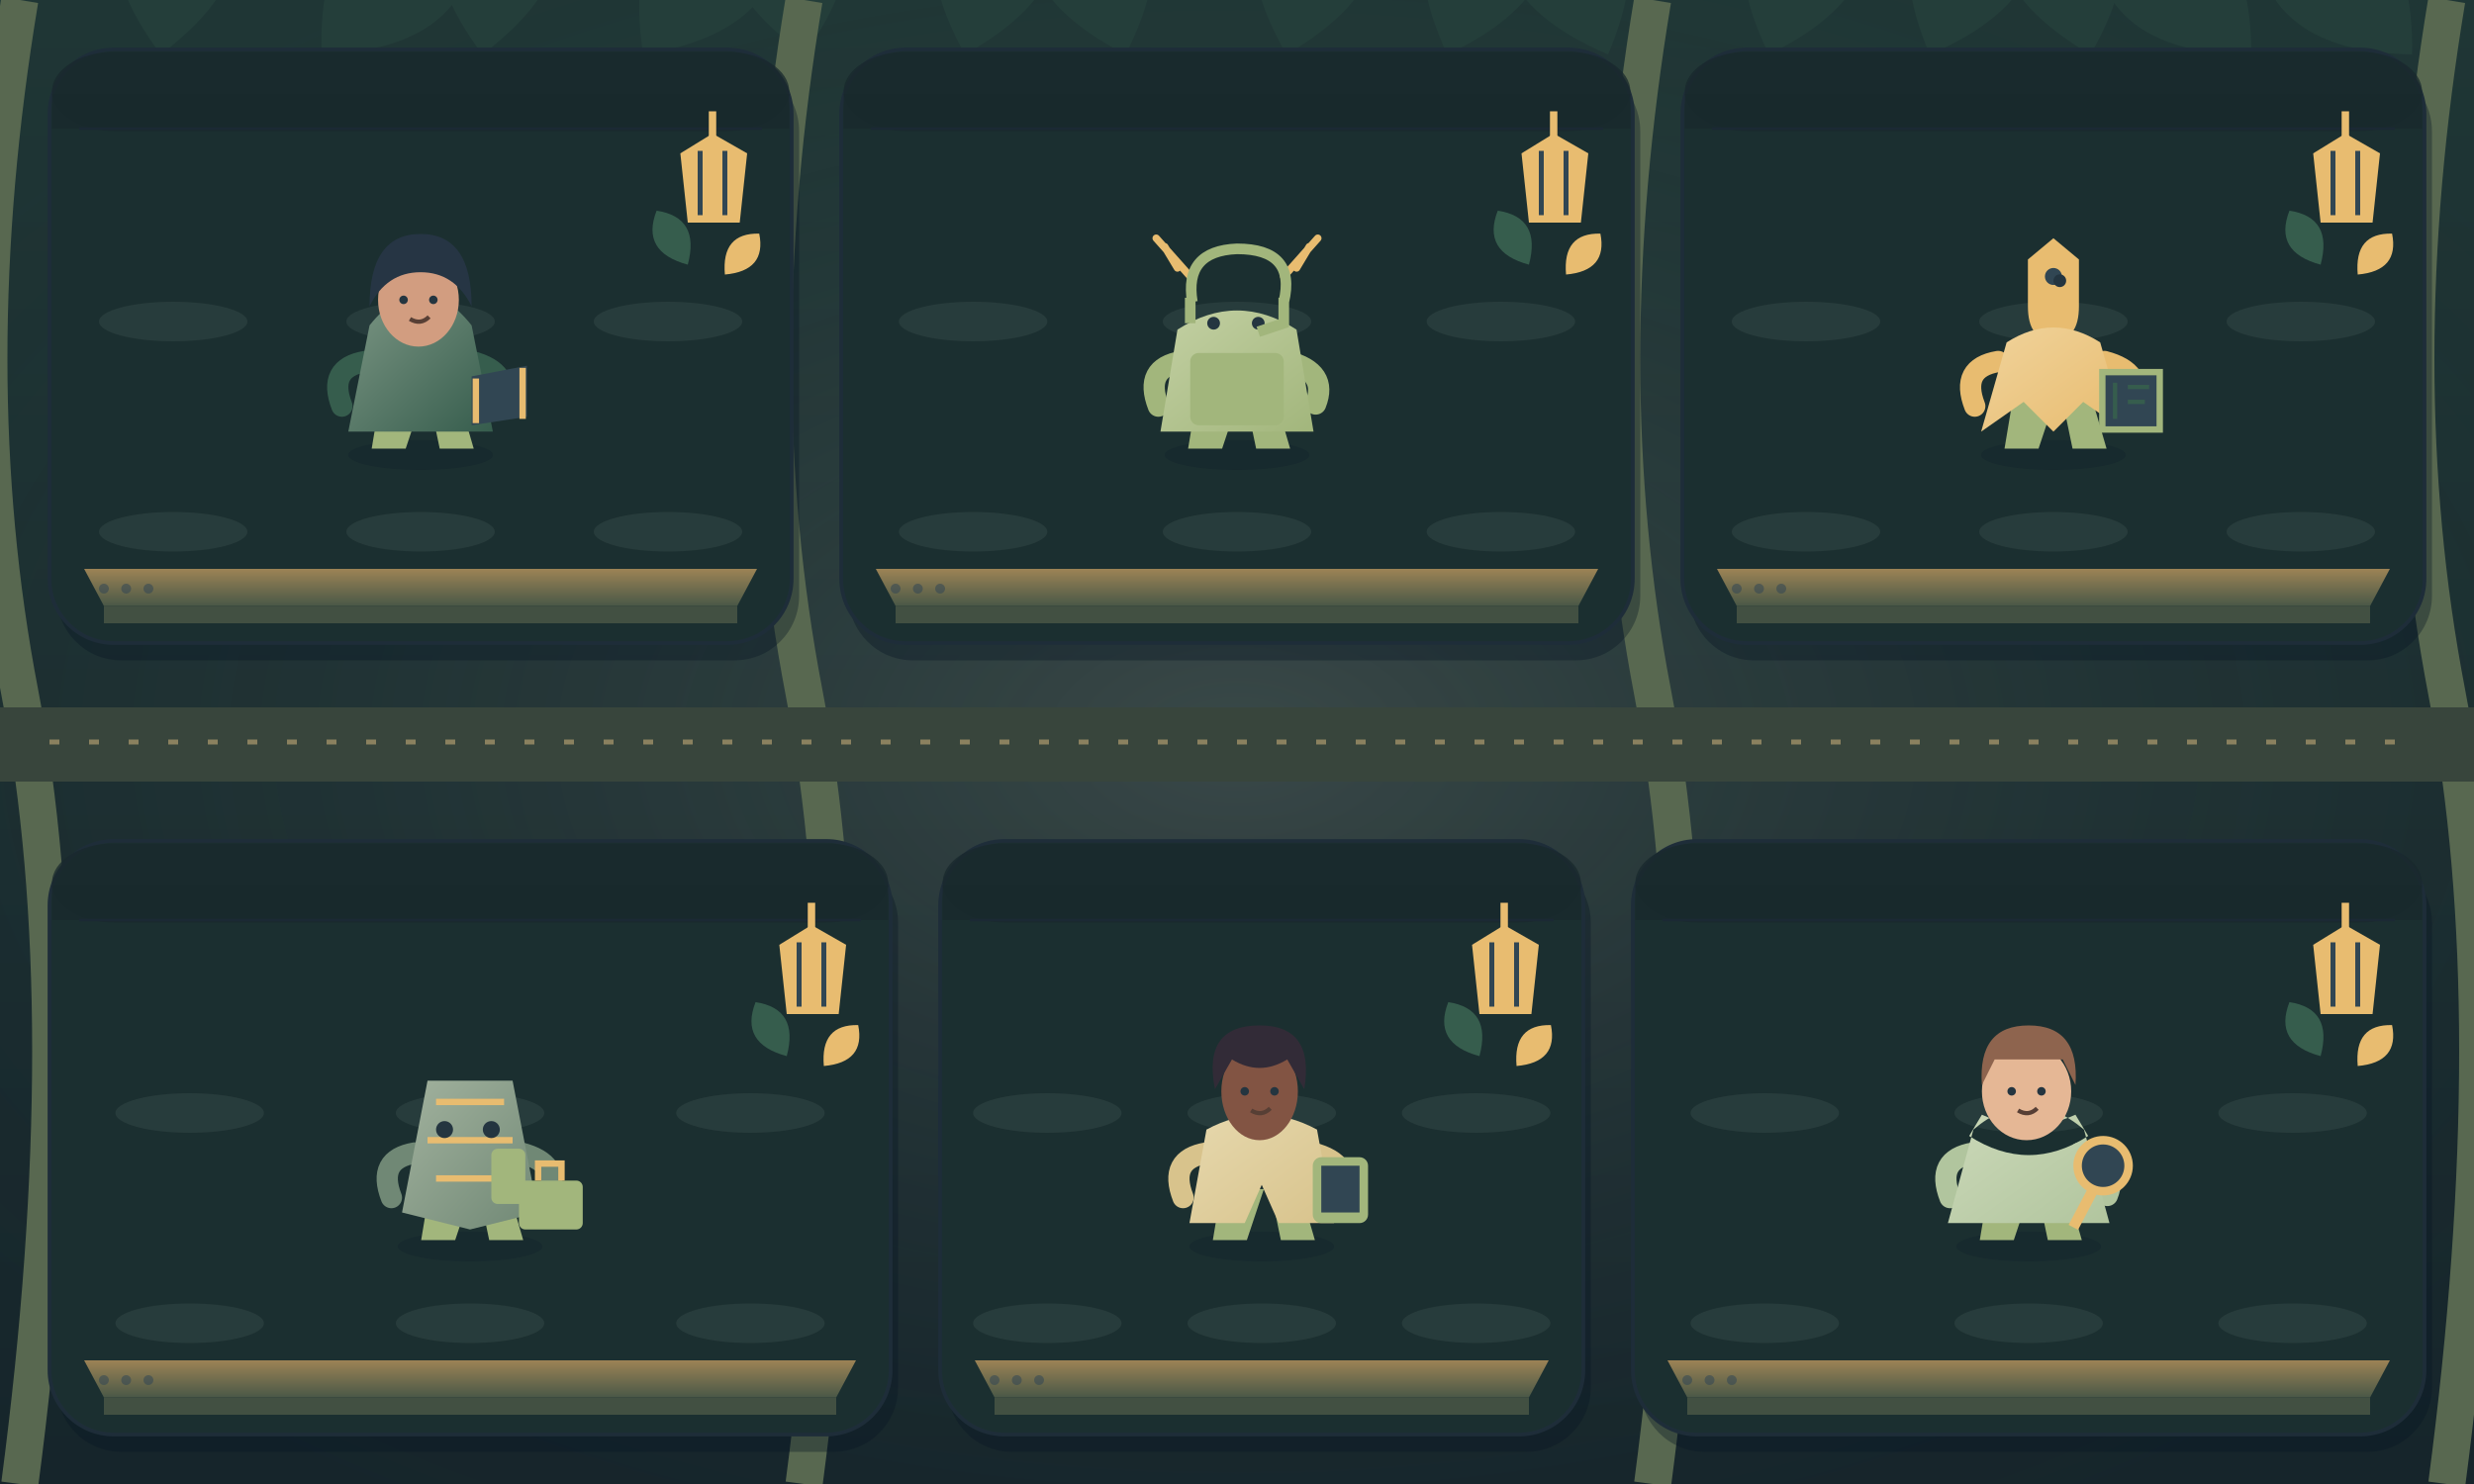
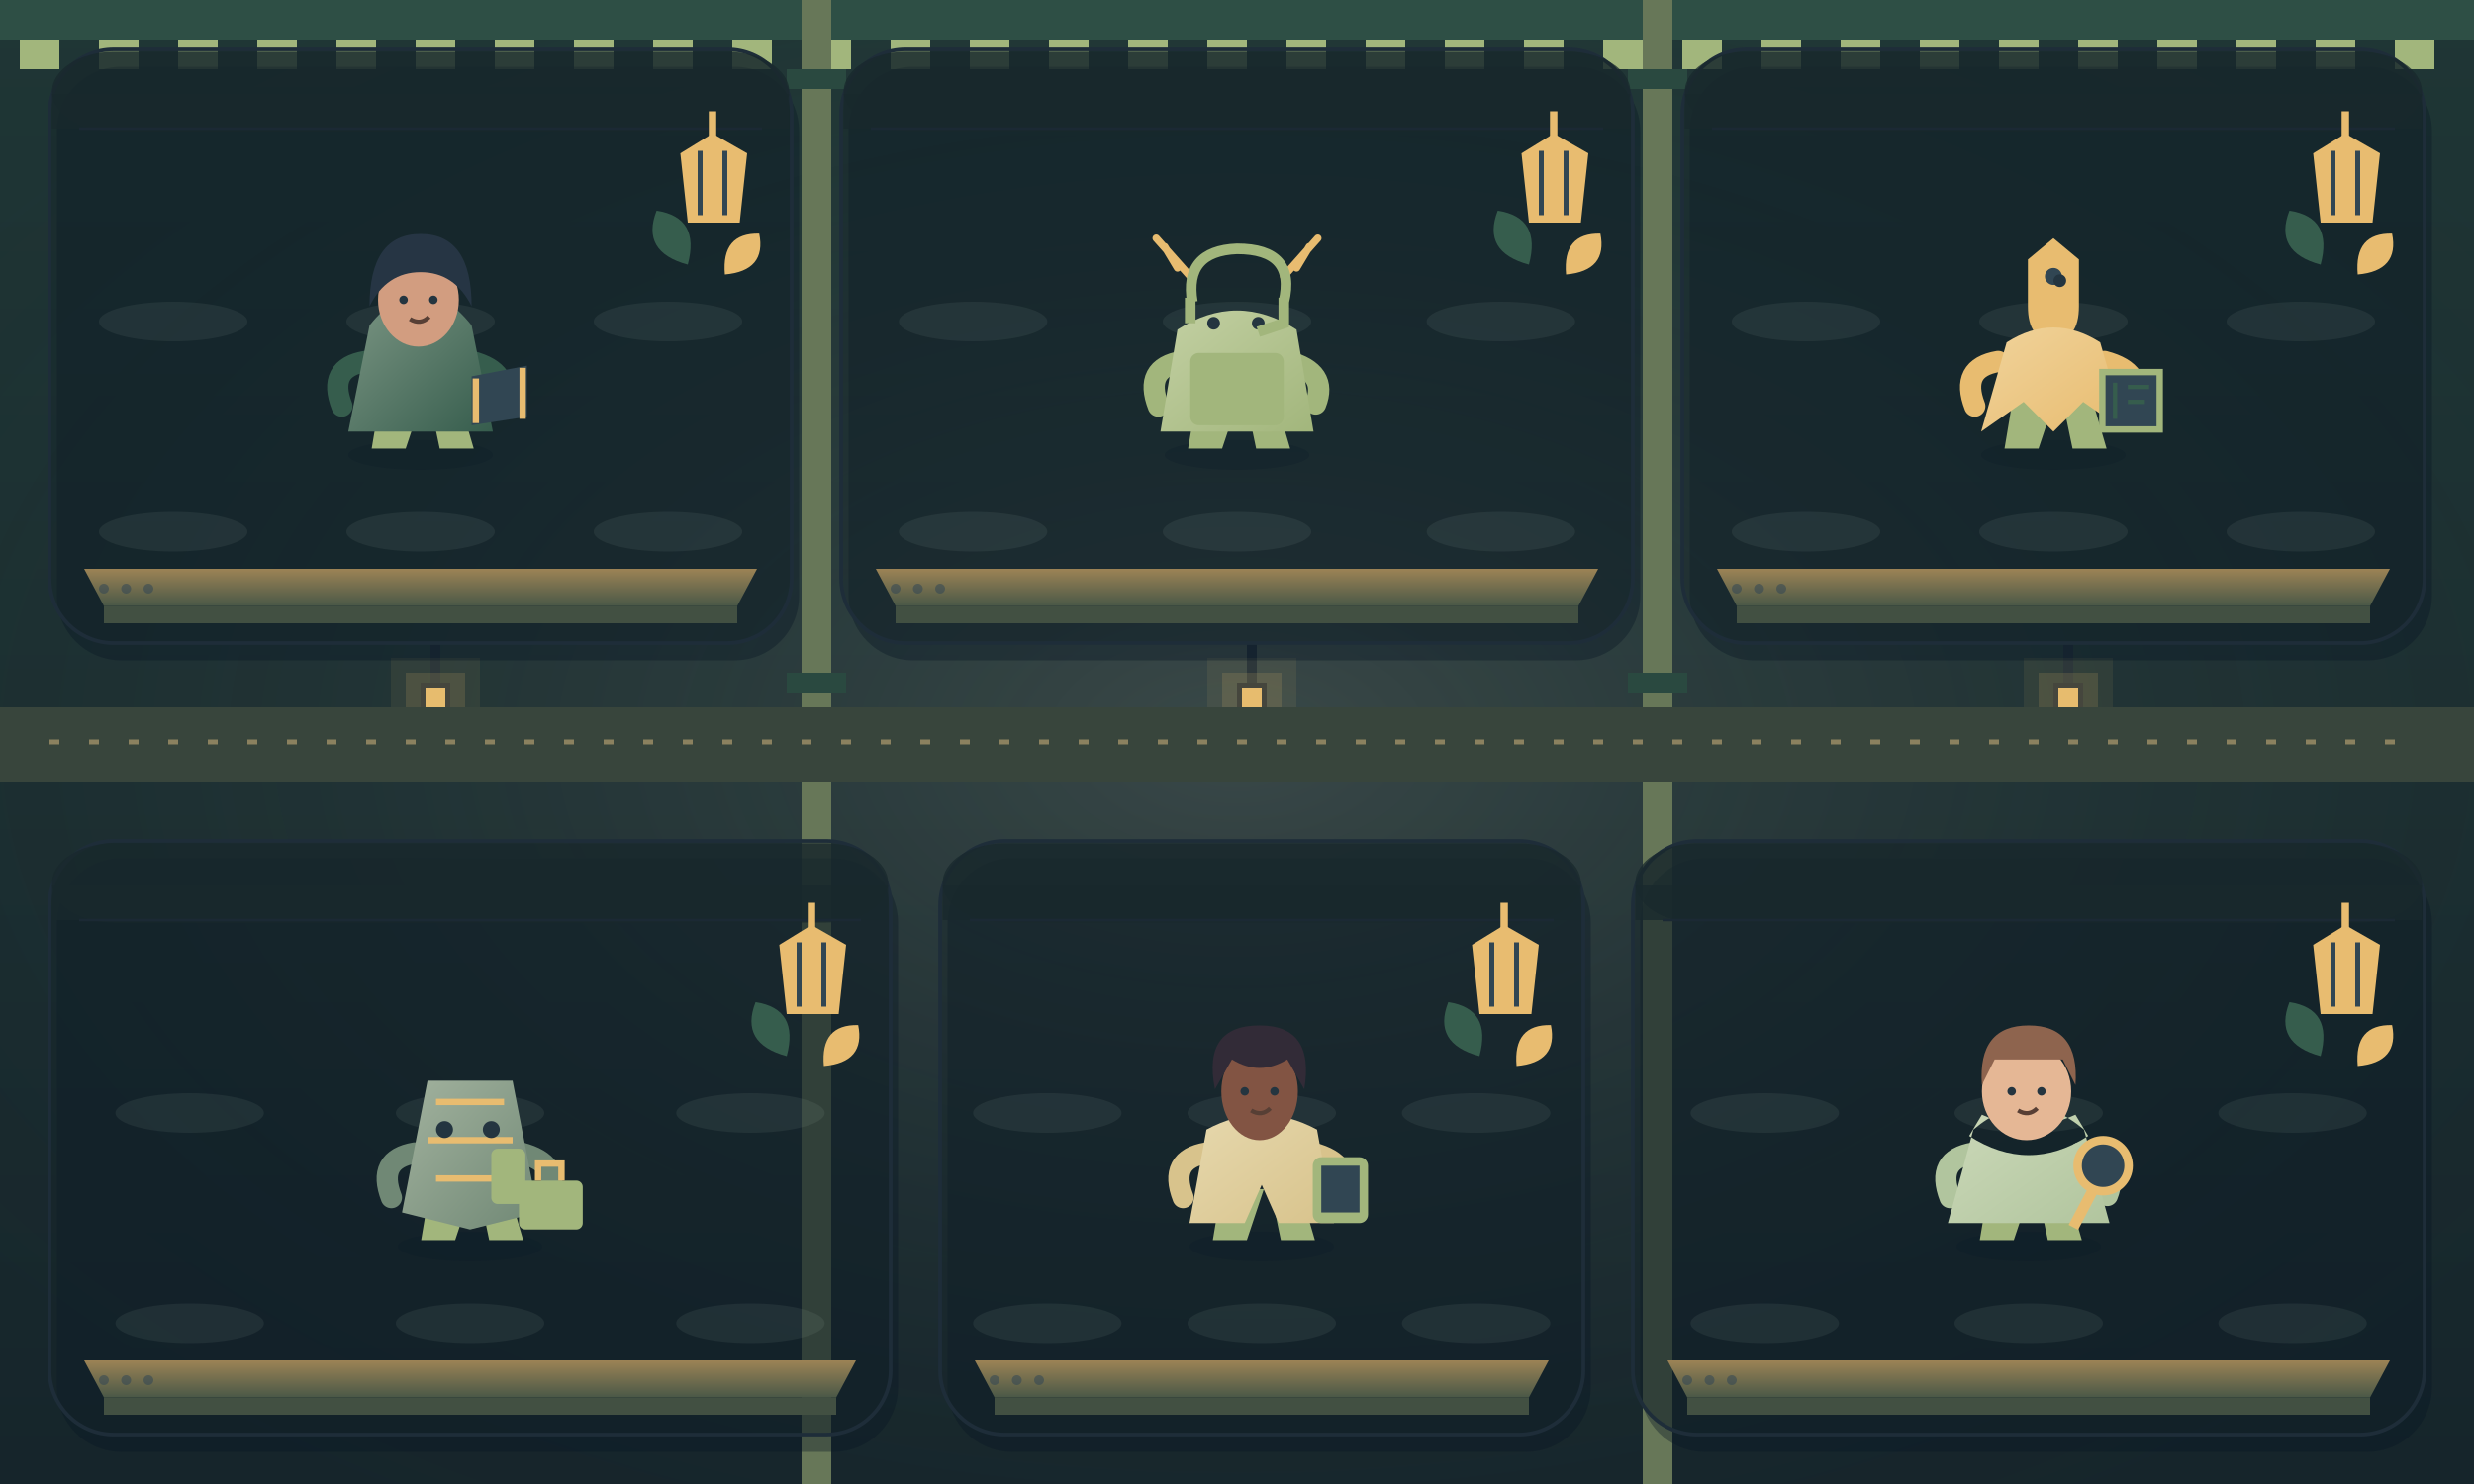
<svg xmlns="http://www.w3.org/2000/svg" width="800" height="480" viewBox="0 0 1000 600">
  <defs>
    <linearGradient id="sky" x1="0" y1="0" x2="0" y2="1">
      <stop offset="0" stop-color="#1f3635" />
      <stop offset="1" stop-color="#16252b" />
    </linearGradient>
    <linearGradient id="desk" x1="0" y1="0" x2="0" y2="1">
      <stop offset="0" stop-color="#9c8355" />
      <stop offset="1" stop-color="#4a5847" />
    </linearGradient>
    <radialGradient id="ambient" cx="50%" cy="50%" r="65%">
      <stop offset="0" stop-color="#f9eedb" stop-opacity=".14" />
      <stop offset="100%" stop-color="#16252b" stop-opacity="0" />
    </radialGradient>
  </defs>
  <rect width="1000" height="600" fill="url(#sky)" />
  <rect width="1000" height="600" fill="url(#ambient)" />
-   <path d="M0 0Q-50 -50 0 -90.0Q50 -50 0 0Z" fill="#243e3a" transform="translate(0 22) rotate(-24)" />
-   <path d="M0 0Q-50 -50 0 -90.0Q50 -50 0 0Z" fill="#243e3a" transform="translate(65 22) rotate(8)" />
-   <path d="M0 0Q-50 -50 0 -90.0Q50 -50 0 0Z" fill="#243e3a" transform="translate(130 22) rotate(43)" />
-   <path d="M0 0Q-50 -50 0 -90.0Q50 -50 0 0Z" fill="#243e3a" transform="translate(195 22) rotate(8)" />
-   <path d="M0 0Q-50 -50 0 -90.0Q50 -50 0 0Z" fill="#243e3a" transform="translate(260 22) rotate(36)" />
-   <path d="M0 0Q-50 -50 0 -90.0Q50 -50 0 0Z" fill="#243e3a" transform="translate(325 22) rotate(-9)" />
-   <path d="M0 0Q-50 -50 0 -90.0Q50 -50 0 0Z" fill="#243e3a" transform="translate(390 22) rotate(16)" />
-   <path d="M0 0Q-50 -50 0 -90.0Q50 -50 0 0Z" fill="#243e3a" transform="translate(455 22) rotate(-18)" />
-   <path d="M0 0Q-50 -50 0 -90.0Q50 -50 0 0Z" fill="#243e3a" transform="translate(520 22) rotate(15)" />
-   <path d="M0 0Q-50 -50 0 -90.0Q50 -50 0 0Z" fill="#243e3a" transform="translate(585 22) rotate(20)" />
-   <path d="M0 0Q-50 -50 0 -90.0Q50 -50 0 0Z" fill="#243e3a" transform="translate(650 22) rotate(-22)" />
-   <path d="M0 0Q-50 -50 0 -90.0Q50 -50 0 0Z" fill="#243e3a" transform="translate(715 22) rotate(19)" />
-   <path d="M0 0Q-50 -50 0 -90.0Q50 -50 0 0Z" fill="#243e3a" transform="translate(780 22) rotate(22)" />
-   <path d="M0 0Q-50 -50 0 -90.0Q50 -50 0 0Z" fill="#243e3a" transform="translate(845 22) rotate(-15)" />
-   <path d="M0 0Q-50 -50 0 -90.0Q50 -50 0 0Z" fill="#243e3a" transform="translate(910 22) rotate(-45)" />
-   <path d="M0 0Q-50 -50 0 -90.0Q50 -50 0 0Z" fill="#243e3a" transform="translate(975 22) rotate(-44)" />
-   <path d="M0 0Q-50 -50 0 -90.0Q50 -50 0 0Z" fill="#243e3a" transform="translate(1040 22) rotate(2)" />
-   <path d="M8 0q-25 150 0 280t0 320" fill="none" stroke="#586850" stroke-width="15" />
-   <path d="M325 0q-25 150 0 280t0 320" fill="none" stroke="#586850" stroke-width="15" />
-   <path d="M668 0q-25 150 0 280t0 320" fill="none" stroke="#586850" stroke-width="15" />
-   <path d="M989 0q-25 150 0 280t0 320" fill="none" stroke="#586850" stroke-width="15" />
+   <rect x="0" y="0" width="32" height="16" fill="#2e4f45" />
+   <rect x="8" y="16" width="16" height="12" fill="#A2B67C" />
+   <rect x="32" y="0" width="32" height="16" fill="#2e4f45" />
+   <rect x="40" y="16" width="16" height="12" fill="#A2B67C" />
+   <rect x="64" y="0" width="32" height="16" fill="#2e4f45" />
+   <rect x="72" y="16" width="16" height="12" fill="#A2B67C" />
+   <rect x="96" y="0" width="32" height="16" fill="#2e4f45" />
+   <rect x="104" y="16" width="16" height="12" fill="#A2B67C" />
+   <rect x="128" y="0" width="32" height="16" fill="#2e4f45" />
+   <rect x="136" y="16" width="16" height="12" fill="#A2B67C" />
+   <rect x="160" y="0" width="32" height="16" fill="#2e4f45" />
+   <rect x="168" y="16" width="16" height="12" fill="#A2B67C" />
+   <rect x="192" y="0" width="32" height="16" fill="#2e4f45" />
+   <rect x="200" y="16" width="16" height="12" fill="#A2B67C" />
+   <rect x="224" y="0" width="32" height="16" fill="#2e4f45" />
+   <rect x="232" y="16" width="16" height="12" fill="#A2B67C" />
+   <rect x="256" y="0" width="32" height="16" fill="#2e4f45" />
+   <rect x="264" y="16" width="16" height="12" fill="#A2B67C" />
+   <rect x="288" y="0" width="32" height="16" fill="#2e4f45" />
+   <rect x="296" y="16" width="16" height="12" fill="#A2B67C" />
+   <rect x="320" y="0" width="32" height="16" fill="#2e4f45" />
+   <rect x="328" y="16" width="16" height="12" fill="#A2B67C" />
+   <rect x="352" y="0" width="32" height="16" fill="#2e4f45" />
+   <rect x="360" y="16" width="16" height="12" fill="#A2B67C" />
+   <rect x="384" y="0" width="32" height="16" fill="#2e4f45" />
+   <rect x="392" y="16" width="16" height="12" fill="#A2B67C" />
+   <rect x="416" y="0" width="32" height="16" fill="#2e4f45" />
+   <rect x="424" y="16" width="16" height="12" fill="#A2B67C" />
+   <rect x="448" y="0" width="32" height="16" fill="#2e4f45" />
+   <rect x="456" y="16" width="16" height="12" fill="#A2B67C" />
+   <rect x="480" y="0" width="32" height="16" fill="#2e4f45" />
+   <rect x="488" y="16" width="16" height="12" fill="#A2B67C" />
+   <rect x="512" y="0" width="32" height="16" fill="#2e4f45" />
+   <rect x="520" y="16" width="16" height="12" fill="#A2B67C" />
+   <rect x="544" y="0" width="32" height="16" fill="#2e4f45" />
+   <rect x="552" y="16" width="16" height="12" fill="#A2B67C" />
+   <rect x="576" y="0" width="32" height="16" fill="#2e4f45" />
+   <rect x="584" y="16" width="16" height="12" fill="#A2B67C" />
+   <rect x="608" y="0" width="32" height="16" fill="#2e4f45" />
+   <rect x="616" y="16" width="16" height="12" fill="#A2B67C" />
+   <rect x="640" y="0" width="32" height="16" fill="#2e4f45" />
+   <rect x="648" y="16" width="16" height="12" fill="#A2B67C" />
+   <rect x="672" y="0" width="32" height="16" fill="#2e4f45" />
+   <rect x="680" y="16" width="16" height="12" fill="#A2B67C" />
+   <rect x="704" y="0" width="32" height="16" fill="#2e4f45" />
+   <rect x="712" y="16" width="16" height="12" fill="#A2B67C" />
+   <rect x="736" y="0" width="32" height="16" fill="#2e4f45" />
+   <rect x="744" y="16" width="16" height="12" fill="#A2B67C" />
+   <rect x="768" y="0" width="32" height="16" fill="#2e4f45" />
+   <rect x="776" y="16" width="16" height="12" fill="#A2B67C" />
+   <rect x="800" y="0" width="32" height="16" fill="#2e4f45" />
+   <rect x="808" y="16" width="16" height="12" fill="#A2B67C" />
+   <rect x="832" y="0" width="32" height="16" fill="#2e4f45" />
+   <rect x="840" y="16" width="16" height="12" fill="#A2B67C" />
+   <rect x="864" y="0" width="32" height="16" fill="#2e4f45" />
+   <rect x="872" y="16" width="16" height="12" fill="#A2B67C" />
+   <rect x="896" y="0" width="32" height="16" fill="#2e4f45" />
+   <rect x="904" y="16" width="16" height="12" fill="#A2B67C" />
+   <rect x="928" y="0" width="32" height="16" fill="#2e4f45" />
+   <rect x="936" y="16" width="16" height="12" fill="#A2B67C" />
+   <rect x="960" y="0" width="32" height="16" fill="#2e4f45" />
+   <rect x="968" y="16" width="16" height="12" fill="#A2B67C" />
+   <rect x="992" y="0" width="32" height="16" fill="#2e4f45" />
+   <rect x="1000" y="16" width="16" height="12" fill="#A2B67C" />
+   <rect x="324" y="0" width="12" height="600" fill="#677758" />
+   <rect x="318" y="28" width="24" height="8" fill="#2a4940" />
+   <rect x="318" y="272" width="24" height="8" fill="#2a4940" />
+   <rect x="664" y="0" width="12" height="600" fill="#677758" />
+   <rect x="658" y="28" width="24" height="8" fill="#2a4940" />
+   <rect x="658" y="272" width="24" height="8" fill="#2a4940" />
+   <rect x="174" y="260" width="4" height="16" fill="#1d2b36" />
+   <rect x="170" y="276" width="12" height="16" fill="#192631" />
+   <rect x="172" y="278" width="8" height="12" fill="#E8BC70" />
+   <rect x="164" y="272" width="24" height="24" fill="#E8BC70" fill-opacity=".15" />
+   <rect x="158" y="266" width="36" height="36" fill="#E8BC70" fill-opacity=".08" />
+   <rect x="504" y="260" width="4" height="16" fill="#1d2b36" />
+   <rect x="500" y="276" width="12" height="16" fill="#192631" />
+   <rect x="502" y="278" width="8" height="12" fill="#E8BC70" />
+   <rect x="494" y="272" width="24" height="24" fill="#E8BC70" fill-opacity=".15" />
+   <rect x="488" y="266" width="36" height="36" fill="#E8BC70" fill-opacity=".08" />
+   <rect x="834" y="260" width="4" height="16" fill="#1d2b36" />
+   <rect x="830" y="276" width="12" height="16" fill="#192631" />
+   <rect x="832" y="278" width="8" height="12" fill="#E8BC70" />
+   <rect x="824" y="272" width="24" height="24" fill="#E8BC70" fill-opacity=".15" />
+   <rect x="818" y="266" width="36" height="36" fill="#E8BC70" fill-opacity=".08" />
+   <rect x="0" y="296" width="16" height="8" fill="#4a5847" stroke="#26423c" stroke-width="1" />
+   <rect x="24" y="296" width="16" height="8" fill="#4a5847" stroke="#26423c" stroke-width="1" />
+   <rect x="48" y="296" width="16" height="8" fill="#4a5847" stroke="#26423c" stroke-width="1" />
+   <rect x="72" y="296" width="16" height="8" fill="#4a5847" stroke="#26423c" stroke-width="1" />
+   <rect x="96" y="296" width="16" height="8" fill="#4a5847" stroke="#26423c" stroke-width="1" />
+   <rect x="120" y="296" width="16" height="8" fill="#4a5847" stroke="#26423c" stroke-width="1" />
+   <rect x="144" y="296" width="16" height="8" fill="#4a5847" stroke="#26423c" stroke-width="1" />
+   <rect x="168" y="296" width="16" height="8" fill="#4a5847" stroke="#26423c" stroke-width="1" />
+   <rect x="192" y="296" width="16" height="8" fill="#4a5847" stroke="#26423c" stroke-width="1" />
+   <rect x="216" y="296" width="16" height="8" fill="#4a5847" stroke="#26423c" stroke-width="1" />
+   <rect x="240" y="296" width="16" height="8" fill="#4a5847" stroke="#26423c" stroke-width="1" />
+   <rect x="264" y="296" width="16" height="8" fill="#4a5847" stroke="#26423c" stroke-width="1" />
+   <rect x="288" y="296" width="16" height="8" fill="#4a5847" stroke="#26423c" stroke-width="1" />
+   <rect x="312" y="296" width="16" height="8" fill="#4a5847" stroke="#26423c" stroke-width="1" />
+   <rect x="336" y="296" width="16" height="8" fill="#4a5847" stroke="#26423c" stroke-width="1" />
+   <rect x="360" y="296" width="16" height="8" fill="#4a5847" stroke="#26423c" stroke-width="1" />
+   <rect x="384" y="296" width="16" height="8" fill="#4a5847" stroke="#26423c" stroke-width="1" />
+   <rect x="408" y="296" width="16" height="8" fill="#4a5847" stroke="#26423c" stroke-width="1" />
+   <rect x="432" y="296" width="16" height="8" fill="#4a5847" stroke="#26423c" stroke-width="1" />
+   <rect x="456" y="296" width="16" height="8" fill="#4a5847" stroke="#26423c" stroke-width="1" />
+   <rect x="480" y="296" width="16" height="8" fill="#4a5847" stroke="#26423c" stroke-width="1" />
+   <rect x="504" y="296" width="16" height="8" fill="#4a5847" stroke="#26423c" stroke-width="1" />
+   <rect x="528" y="296" width="16" height="8" fill="#4a5847" stroke="#26423c" stroke-width="1" />
+   <rect x="552" y="296" width="16" height="8" fill="#4a5847" stroke="#26423c" stroke-width="1" />
+   <rect x="576" y="296" width="16" height="8" fill="#4a5847" stroke="#26423c" stroke-width="1" />
+   <rect x="600" y="296" width="16" height="8" fill="#4a5847" stroke="#26423c" stroke-width="1" />
+   <rect x="624" y="296" width="16" height="8" fill="#4a5847" stroke="#26423c" stroke-width="1" />
+   <rect x="648" y="296" width="16" height="8" fill="#4a5847" stroke="#26423c" stroke-width="1" />
+   <rect x="672" y="296" width="16" height="8" fill="#4a5847" stroke="#26423c" stroke-width="1" />
+   <rect x="696" y="296" width="16" height="8" fill="#4a5847" stroke="#26423c" stroke-width="1" />
+   <rect x="720" y="296" width="16" height="8" fill="#4a5847" stroke="#26423c" stroke-width="1" />
+   <rect x="744" y="296" width="16" height="8" fill="#4a5847" stroke="#26423c" stroke-width="1" />
+   <rect x="768" y="296" width="16" height="8" fill="#4a5847" stroke="#26423c" stroke-width="1" />
+   <rect x="792" y="296" width="16" height="8" fill="#4a5847" stroke="#26423c" stroke-width="1" />
+   <rect x="816" y="296" width="16" height="8" fill="#4a5847" stroke="#26423c" stroke-width="1" />
+   <rect x="840" y="296" width="16" height="8" fill="#4a5847" stroke="#26423c" stroke-width="1" />
+   <rect x="864" y="296" width="16" height="8" fill="#4a5847" stroke="#26423c" stroke-width="1" />
+   <rect x="888" y="296" width="16" height="8" fill="#4a5847" stroke="#26423c" stroke-width="1" />
+   <rect x="912" y="296" width="16" height="8" fill="#4a5847" stroke="#26423c" stroke-width="1" />
+   <rect x="936" y="296" width="16" height="8" fill="#4a5847" stroke="#26423c" stroke-width="1" />
+   <rect x="960" y="296" width="16" height="8" fill="#4a5847" stroke="#26423c" stroke-width="1" />
+   <rect x="984" y="296" width="16" height="8" fill="#4a5847" stroke="#26423c" stroke-width="1" />
  <path d="M0 286h1000v30H0z" fill="#38453c" />
  <path d="M20 300h960" stroke="#efc989" stroke-width="2" stroke-dasharray="4 12" opacity=".45" />
  <rect x="23" y="27" width="300" height="240" rx="26" fill="#071422" opacity=".35" />
-   <rect x="20" y="20" width="300" height="240" rx="26" fill="#1b2f30" stroke="#1e2d39" stroke-width="1.5" />
+   <rect x="20" y="20" width="300" height="240" rx="26" fill="#15242a" fill-opacity=".4" stroke="#1e2d39" stroke-width="1.5" />
  <rect x="21" y="21" width="298" height="32" rx="25" fill="#18282c" opacity=".75" />
  <rect x="21" y="38" width="298" height="14" fill="#18282c" opacity=".75" />
  <line x1="32" y1="52" x2="308" y2="52" stroke="#1b2934" stroke-width="1" />
  <path d="M34 230h272l-8 15H42z" fill="url(#desk)" />
  <path d="M42 245v7h256v-7" fill="#425042" />
  <ellipse cx="70.0" cy="130" rx="30" ry="8" fill="#d9ecdb" opacity=".07" />
  <ellipse cx="70.0" cy="215" rx="30" ry="8" fill="#d9ecdb" opacity=".07" />
  <ellipse cx="170.0" cy="130" rx="30" ry="8" fill="#d9ecdb" opacity=".07" />
  <ellipse cx="170.0" cy="215" rx="30" ry="8" fill="#d9ecdb" opacity=".07" />
  <ellipse cx="270.0" cy="130" rx="30" ry="8" fill="#d9ecdb" opacity=".07" />
  <ellipse cx="270.0" cy="215" rx="30" ry="8" fill="#d9ecdb" opacity=".07" />
  <path d="M288 45v14" stroke="#E8BC70" stroke-width="3" />
  <path d="M275 62l13-8 14 8-3 28H278z" fill="#E8BC70" />
  <path d="M283 61v26M293 61v26" stroke="#314653" stroke-width="2" />
  <path d="M0 0Q-14 -14 0 -25.2Q14 -14 0 0Z" fill="#365D4D" transform="translate(278 107) rotate(-30)" />
  <path d="M0 0Q-12 -12 0 -21.6Q12 -12 0 0Z" fill="#E8BC70" transform="translate(293 111) rotate(40)" />
  <circle cx="42" cy="238" r="2" fill="#314653" opacity=".55" />
  <circle cx="51" cy="238" r="2" fill="#314653" opacity=".55" />
  <circle cx="60" cy="238" r="2" fill="#314653" opacity=".55" />
  <rect x="343" y="27" width="320" height="240" rx="26" fill="#071422" opacity=".35" />
-   <rect x="340" y="20" width="320" height="240" rx="26" fill="#1b2f30" stroke="#1e2d39" stroke-width="1.5" />
+   <rect x="340" y="20" width="320" height="240" rx="26" fill="#15242a" fill-opacity=".4" stroke="#1e2d39" stroke-width="1.5" />
  <rect x="341" y="21" width="318" height="32" rx="25" fill="#18282c" opacity=".75" />
  <rect x="341" y="38" width="318" height="14" fill="#18282c" opacity=".75" />
  <line x1="352" y1="52" x2="648" y2="52" stroke="#1b2934" stroke-width="1" />
  <path d="M354 230h292l-8 15H362z" fill="url(#desk)" />
  <path d="M362 245v7h276v-7" fill="#425042" />
  <ellipse cx="393.333" cy="130" rx="30" ry="8" fill="#d9ecdb" opacity=".07" />
  <ellipse cx="393.333" cy="215" rx="30" ry="8" fill="#d9ecdb" opacity=".07" />
  <ellipse cx="500.0" cy="130" rx="30" ry="8" fill="#d9ecdb" opacity=".07" />
  <ellipse cx="500.0" cy="215" rx="30" ry="8" fill="#d9ecdb" opacity=".07" />
  <ellipse cx="606.667" cy="130" rx="30" ry="8" fill="#d9ecdb" opacity=".07" />
  <ellipse cx="606.667" cy="215" rx="30" ry="8" fill="#d9ecdb" opacity=".07" />
  <path d="M628 45v14" stroke="#E8BC70" stroke-width="3" />
  <path d="M615 62l13-8 14 8-3 28H618z" fill="#E8BC70" />
  <path d="M623 61v26M633 61v26" stroke="#314653" stroke-width="2" />
  <path d="M0 0Q-14 -14 0 -25.2Q14 -14 0 0Z" fill="#365D4D" transform="translate(618 107) rotate(-30)" />
  <path d="M0 0Q-12 -12 0 -21.6Q12 -12 0 0Z" fill="#E8BC70" transform="translate(633 111) rotate(40)" />
  <circle cx="362" cy="238" r="2" fill="#314653" opacity=".55" />
  <circle cx="371" cy="238" r="2" fill="#314653" opacity=".55" />
  <circle cx="380" cy="238" r="2" fill="#314653" opacity=".55" />
  <rect x="683" y="27" width="300" height="240" rx="26" fill="#071422" opacity=".35" />
-   <rect x="680" y="20" width="300" height="240" rx="26" fill="#1b2f30" stroke="#1e2d39" stroke-width="1.5" />
+   <rect x="680" y="20" width="300" height="240" rx="26" fill="#15242a" fill-opacity=".4" stroke="#1e2d39" stroke-width="1.5" />
  <rect x="681" y="21" width="298" height="32" rx="25" fill="#18282c" opacity=".75" />
  <rect x="681" y="38" width="298" height="14" fill="#18282c" opacity=".75" />
  <line x1="692" y1="52" x2="968" y2="52" stroke="#1b2934" stroke-width="1" />
  <path d="M694 230h272l-8 15H702z" fill="url(#desk)" />
  <path d="M702 245v7h256v-7" fill="#425042" />
  <ellipse cx="730.0" cy="130" rx="30" ry="8" fill="#d9ecdb" opacity=".07" />
  <ellipse cx="730.0" cy="215" rx="30" ry="8" fill="#d9ecdb" opacity=".07" />
  <ellipse cx="830.0" cy="130" rx="30" ry="8" fill="#d9ecdb" opacity=".07" />
  <ellipse cx="830.0" cy="215" rx="30" ry="8" fill="#d9ecdb" opacity=".07" />
  <ellipse cx="930.0" cy="130" rx="30" ry="8" fill="#d9ecdb" opacity=".07" />
  <ellipse cx="930.0" cy="215" rx="30" ry="8" fill="#d9ecdb" opacity=".07" />
  <path d="M948 45v14" stroke="#E8BC70" stroke-width="3" />
  <path d="M935 62l13-8 14 8-3 28H938z" fill="#E8BC70" />
  <path d="M943 61v26M953 61v26" stroke="#314653" stroke-width="2" />
  <path d="M0 0Q-14 -14 0 -25.2Q14 -14 0 0Z" fill="#365D4D" transform="translate(938 107) rotate(-30)" />
  <path d="M0 0Q-12 -12 0 -21.6Q12 -12 0 0Z" fill="#E8BC70" transform="translate(953 111) rotate(40)" />
  <circle cx="702" cy="238" r="2" fill="#314653" opacity=".55" />
  <circle cx="711" cy="238" r="2" fill="#314653" opacity=".55" />
  <circle cx="720" cy="238" r="2" fill="#314653" opacity=".55" />
  <rect x="23" y="347" width="340" height="240" rx="26" fill="#071422" opacity=".35" />
-   <rect x="20" y="340" width="340" height="240" rx="26" fill="#1b2f30" stroke="#1e2d39" stroke-width="1.5" />
+   <rect x="20" y="340" width="340" height="240" rx="26" fill="#15242a" fill-opacity=".4" stroke="#1e2d39" stroke-width="1.5" />
  <rect x="21" y="341" width="338" height="32" rx="25" fill="#18282c" opacity=".75" />
  <rect x="21" y="358" width="338" height="14" fill="#18282c" opacity=".75" />
  <line x1="32" y1="372" x2="348" y2="372" stroke="#1b2934" stroke-width="1" />
  <path d="M34 550h312l-8 15H42z" fill="url(#desk)" />
  <path d="M42 565v7h296v-7" fill="#425042" />
  <ellipse cx="76.667" cy="450" rx="30" ry="8" fill="#d9ecdb" opacity=".07" />
  <ellipse cx="76.667" cy="535" rx="30" ry="8" fill="#d9ecdb" opacity=".07" />
  <ellipse cx="190.0" cy="450" rx="30" ry="8" fill="#d9ecdb" opacity=".07" />
  <ellipse cx="190.0" cy="535" rx="30" ry="8" fill="#d9ecdb" opacity=".07" />
  <ellipse cx="303.333" cy="450" rx="30" ry="8" fill="#d9ecdb" opacity=".07" />
  <ellipse cx="303.333" cy="535" rx="30" ry="8" fill="#d9ecdb" opacity=".07" />
  <path d="M328 365v14" stroke="#E8BC70" stroke-width="3" />
  <path d="M315 382l13-8 14 8-3 28H318z" fill="#E8BC70" />
  <path d="M323 381v26M333 381v26" stroke="#314653" stroke-width="2" />
  <path d="M0 0Q-14 -14 0 -25.2Q14 -14 0 0Z" fill="#365D4D" transform="translate(318 427) rotate(-30)" />
  <path d="M0 0Q-12 -12 0 -21.6Q12 -12 0 0Z" fill="#E8BC70" transform="translate(333 431) rotate(40)" />
  <circle cx="42" cy="558" r="2" fill="#314653" opacity=".55" />
  <circle cx="51" cy="558" r="2" fill="#314653" opacity=".55" />
  <circle cx="60" cy="558" r="2" fill="#314653" opacity=".55" />
  <rect x="383" y="347" width="260" height="240" rx="26" fill="#071422" opacity=".35" />
-   <rect x="380" y="340" width="260" height="240" rx="26" fill="#1b2f30" stroke="#1e2d39" stroke-width="1.5" />
+   <rect x="380" y="340" width="260" height="240" rx="26" fill="#15242a" fill-opacity=".4" stroke="#1e2d39" stroke-width="1.5" />
  <rect x="381" y="341" width="258" height="32" rx="25" fill="#18282c" opacity=".75" />
  <rect x="381" y="358" width="258" height="14" fill="#18282c" opacity=".75" />
  <line x1="392" y1="372" x2="628" y2="372" stroke="#1b2934" stroke-width="1" />
  <path d="M394 550h232l-8 15H402z" fill="url(#desk)" />
  <path d="M402 565v7h216v-7" fill="#425042" />
  <ellipse cx="423.333" cy="450" rx="30" ry="8" fill="#d9ecdb" opacity=".07" />
  <ellipse cx="423.333" cy="535" rx="30" ry="8" fill="#d9ecdb" opacity=".07" />
  <ellipse cx="510.0" cy="450" rx="30" ry="8" fill="#d9ecdb" opacity=".07" />
  <ellipse cx="510.0" cy="535" rx="30" ry="8" fill="#d9ecdb" opacity=".07" />
  <ellipse cx="596.667" cy="450" rx="30" ry="8" fill="#d9ecdb" opacity=".07" />
  <ellipse cx="596.667" cy="535" rx="30" ry="8" fill="#d9ecdb" opacity=".07" />
  <path d="M608 365v14" stroke="#E8BC70" stroke-width="3" />
  <path d="M595 382l13-8 14 8-3 28H598z" fill="#E8BC70" />
  <path d="M603 381v26M613 381v26" stroke="#314653" stroke-width="2" />
  <path d="M0 0Q-14 -14 0 -25.2Q14 -14 0 0Z" fill="#365D4D" transform="translate(598 427) rotate(-30)" />
  <path d="M0 0Q-12 -12 0 -21.6Q12 -12 0 0Z" fill="#E8BC70" transform="translate(613 431) rotate(40)" />
  <circle cx="402" cy="558" r="2" fill="#314653" opacity=".55" />
  <circle cx="411" cy="558" r="2" fill="#314653" opacity=".55" />
  <circle cx="420" cy="558" r="2" fill="#314653" opacity=".55" />
  <rect x="663" y="347" width="320" height="240" rx="26" fill="#071422" opacity=".35" />
-   <rect x="660" y="340" width="320" height="240" rx="26" fill="#1b2f30" stroke="#1e2d39" stroke-width="1.5" />
+   <rect x="660" y="340" width="320" height="240" rx="26" fill="#15242a" fill-opacity=".4" stroke="#1e2d39" stroke-width="1.5" />
  <rect x="661" y="341" width="318" height="32" rx="25" fill="#18282c" opacity=".75" />
  <rect x="661" y="358" width="318" height="14" fill="#18282c" opacity=".75" />
  <line x1="672" y1="372" x2="968" y2="372" stroke="#1b2934" stroke-width="1" />
  <path d="M674 550h292l-8 15H682z" fill="url(#desk)" />
  <path d="M682 565v7h276v-7" fill="#425042" />
  <ellipse cx="713.333" cy="450" rx="30" ry="8" fill="#d9ecdb" opacity=".07" />
  <ellipse cx="713.333" cy="535" rx="30" ry="8" fill="#d9ecdb" opacity=".07" />
  <ellipse cx="820.0" cy="450" rx="30" ry="8" fill="#d9ecdb" opacity=".07" />
  <ellipse cx="820.0" cy="535" rx="30" ry="8" fill="#d9ecdb" opacity=".07" />
  <ellipse cx="926.667" cy="450" rx="30" ry="8" fill="#d9ecdb" opacity=".07" />
  <ellipse cx="926.667" cy="535" rx="30" ry="8" fill="#d9ecdb" opacity=".07" />
  <path d="M948 365v14" stroke="#E8BC70" stroke-width="3" />
  <path d="M935 382l13-8 14 8-3 28H938z" fill="#E8BC70" />
  <path d="M943 381v26M953 381v26" stroke="#314653" stroke-width="2" />
  <path d="M0 0Q-14 -14 0 -25.2Q14 -14 0 0Z" fill="#365D4D" transform="translate(938 427) rotate(-30)" />
  <path d="M0 0Q-12 -12 0 -21.6Q12 -12 0 0Z" fill="#E8BC70" transform="translate(953 431) rotate(40)" />
  <circle cx="682" cy="558" r="2" fill="#314653" opacity=".55" />
  <circle cx="691" cy="558" r="2" fill="#314653" opacity=".55" />
  <circle cx="700" cy="558" r="2" fill="#314653" opacity=".55" />
  <svg x="115.0" y="86" width="110" height="110" viewBox="0 0 128 128">
    <defs>
      <linearGradient id="body0" x1="0" y1="0" x2="1" y2="1">
        <stop offset="0" stop-color="#7c9684" />
        <stop offset="1" stop-color="#365D4D" />
      </linearGradient>
    </defs>
    <ellipse cx="64" cy="114" rx="34" ry="7" fill="#091726" opacity=".24" />
    <path d="M45 87l-4 24h16l8-24M68 87l5 24h16l-7-24" fill="#A2B67C" />
    <path d="M38 70Q20 73 27 91M88 70q19 5 13 20" stroke="#365D4D" stroke-width="10" fill="none" stroke-linecap="round" />
    <g id="shape-0">
      <path d="M30 103l10-50q24-30 48 0l10 50z" fill="url(#body0)" />
      <ellipse cx="63" cy="41" rx="19" ry="22" fill="#d29d80" />
      <path d="M40 44q0-34 24-34t24 34q-8-16-24-16t-24 16z" fill="#263544" />
    </g>
    <circle cx="56" cy="41" r="2" fill="#243540" />
    <circle cx="70" cy="41" r="2" fill="#243540" />
    <path d="M59 50q5 3 9-1" fill="none" stroke="#573f35" stroke-width="2" />
    <path d="M88 77l26-5v24l-26 4z" fill="#314653" />
    <path d="M90 78v21M112 73v24" stroke="#E8BC70" stroke-width="3" />
  </svg>
  <svg x="445.0" y="86" width="110" height="110" viewBox="0 0 128 128">
    <defs>
      <linearGradient id="body1" x1="0" y1="0" x2="1" y2="1">
        <stop offset="0" stop-color="#c3d0a3" />
        <stop offset="1" stop-color="#A2B67C" />
      </linearGradient>
    </defs>
    <ellipse cx="64" cy="114" rx="34" ry="7" fill="#091726" opacity=".24" />
    <path d="M45 87l-4 24h16l8-24M68 87l5 24h16l-7-24" fill="#A2B67C" />
    <path d="M38 70Q20 73 27 91M88 70q19 5 13 20" stroke="#A2B67C" stroke-width="10" fill="none" stroke-linecap="round" />
    <g id="shape-1">
      <path d="M42 30L26 12m10 14l-6-10M86 30l16-18m-10 14l6-10" stroke="#E8BC70" stroke-width="3.5" stroke-linecap="round" />
      <path d="M28 103l8-48q28-18 56 0l8 48z" fill="url(#body1)" />
      <rect x="42" y="66" width="44" height="34" rx="4" fill="#A2B67C" />
    </g>
    <circle cx="53" cy="52" r="3" fill="#243540" />
    <circle cx="74" cy="52" r="3" fill="#243540" />
    <path d="M43 42q-4-24 21-25 28 0 22 25M42 40v12M86 40v12l-12 4" fill="none" stroke="#A2B67C" stroke-width="5" />
  </svg>
  <svg x="775.0" y="86" width="110" height="110" viewBox="0 0 128 128">
    <defs>
      <linearGradient id="body2" x1="0" y1="0" x2="1" y2="1">
        <stop offset="0" stop-color="#f0d39b" />
        <stop offset="1" stop-color="#E8BC70" />
      </linearGradient>
    </defs>
    <ellipse cx="64" cy="114" rx="34" ry="7" fill="#091726" opacity=".24" />
    <path d="M45 87l-4 24h16l8-24M68 87l5 24h16l-7-24" fill="#A2B67C" />
    <path d="M38 70Q20 73 27 91M88 70q19 5 13 20" stroke="#E8BC70" stroke-width="10" fill="none" stroke-linecap="round" />
    <g id="shape-2">
      <path d="M52 22l12-10 12 10v22q0 16-12 16t-12-16z" fill="#E8BC70" />
      <path d="M30 103l12-42q22-14 44 0l12 42-20-14-14 14-14-14z" fill="url(#body2)" />
      <circle cx="64" cy="30" r="4" fill="#314653" />
    </g>
    <circle cx="67" cy="32" r="3" fill="#243540" />
    <path d="M87 75h27v27H87z" fill="#314653" stroke="#A2B67C" stroke-width="3" />
    <path d="M93 80v17M99 82h10M99 89h8" stroke="#365D4D" stroke-width="2" />
  </svg>
  <svg x="135.0" y="406" width="110" height="110" viewBox="0 0 128 128">
    <defs>
      <linearGradient id="body3" x1="0" y1="0" x2="1" y2="1">
        <stop offset="0" stop-color="#a2b29e" />
        <stop offset="1" stop-color="#708875" />
      </linearGradient>
    </defs>
    <ellipse cx="64" cy="114" rx="34" ry="7" fill="#091726" opacity=".24" />
    <path d="M45 87l-4 24h16l8-24M68 87l5 24h16l-7-24" fill="#A2B67C" />
    <path d="M38 70Q20 73 27 91M88 70q19 5 13 20" stroke="#708875" stroke-width="10" fill="none" stroke-linecap="round" />
    <g id="shape-3">
      <path d="M32 98l12-62h40l12 62-32 8z" fill="url(#body3)" />
      <path d="M48 46h32M44 64h40M48 82h32" stroke="#E8BC70" stroke-width="3" />
      <rect x="74" y="68" width="16" height="26" rx="3" fill="#A2B67C" />
    </g>
    <circle cx="52" cy="59" r="4" fill="#243540" />
    <circle cx="74" cy="59" r="4" fill="#243540" />
    <rect x="87" y="83" width="30" height="23" rx="3" fill="#A2B67C" />
    <path d="M96 83v-8h11v8" fill="none" stroke="#E8BC70" stroke-width="3" />
  </svg>
  <svg x="455.0" y="406" width="110" height="110" viewBox="0 0 128 128">
    <defs>
      <linearGradient id="body4" x1="0" y1="0" x2="1" y2="1">
        <stop offset="0" stop-color="#e6d8ad" />
        <stop offset="1" stop-color="#d8c38c" />
      </linearGradient>
    </defs>
    <ellipse cx="64" cy="114" rx="34" ry="7" fill="#091726" opacity=".24" />
    <path d="M45 87l-4 24h16l8-24M68 87l5 24h16l-7-24" fill="#A2B67C" />
    <path d="M38 70Q20 73 27 91M88 70q19 5 13 20" stroke="#d8c38c" stroke-width="10" fill="none" stroke-linecap="round" />
    <g id="shape-4">
      <path d="M30 103l8-44q26-14 52 0l8 44H72l-8-18-8 18z" fill="url(#body4)" />
      <ellipse cx="63" cy="41" rx="18" ry="23" fill="#825443" />
      <path d="M42 40q-6-30 21-30 26 0 21 30l-8-14q-13 8-26 0z" fill="#322b37" />
    </g>
    <circle cx="56" cy="41" r="2" fill="#243540" />
    <circle cx="70" cy="41" r="2" fill="#243540" />
    <path d="M59 50q5 3 9-1" fill="none" stroke="#573f35" stroke-width="2" />
    <rect x="88" y="72" width="26" height="31" rx="4" fill="#A2B67C" />
    <rect x="92" y="76" width="18" height="22" fill="#314653" />
  </svg>
  <svg x="765.0" y="406" width="110" height="110" viewBox="0 0 128 128">
    <defs>
      <linearGradient id="body5" x1="0" y1="0" x2="1" y2="1">
        <stop offset="0" stop-color="#ccd9b9" />
        <stop offset="1" stop-color="#b1c59e" />
      </linearGradient>
    </defs>
    <ellipse cx="64" cy="114" rx="34" ry="7" fill="#091726" opacity=".24" />
    <path d="M45 87l-4 24h16l8-24M68 87l5 24h16l-7-24" fill="#A2B67C" />
    <path d="M38 70Q20 73 27 91M88 70q19 5 13 20" stroke="#b1c59e" stroke-width="10" fill="none" stroke-linecap="round" />
    <g id="shape-5">
      <path d="M26 103l12-44q26-22 52 0l12 44zM36 62q28 18 56 0l-6-10q-22 10-44 0z" fill="url(#body5)" />
      <ellipse cx="63" cy="41" rx="21" ry="23" fill="#e5b795" />
      <path d="M42 38q-2-28 22-28 24 0 22 28l-6-12h-32z" fill="#8e644e" />
    </g>
    <circle cx="56" cy="41" r="2" fill="#243540" />
    <circle cx="70" cy="41" r="2" fill="#243540" />
    <path d="M59 50q5 3 9-1" fill="none" stroke="#573f35" stroke-width="2" />
    <circle cx="99" cy="76" r="12" fill="#314653" stroke="#E8BC70" stroke-width="4" />
    <path d="M95 86l-10 19" stroke="#E8BC70" stroke-width="5" />
  </svg>
</svg>
